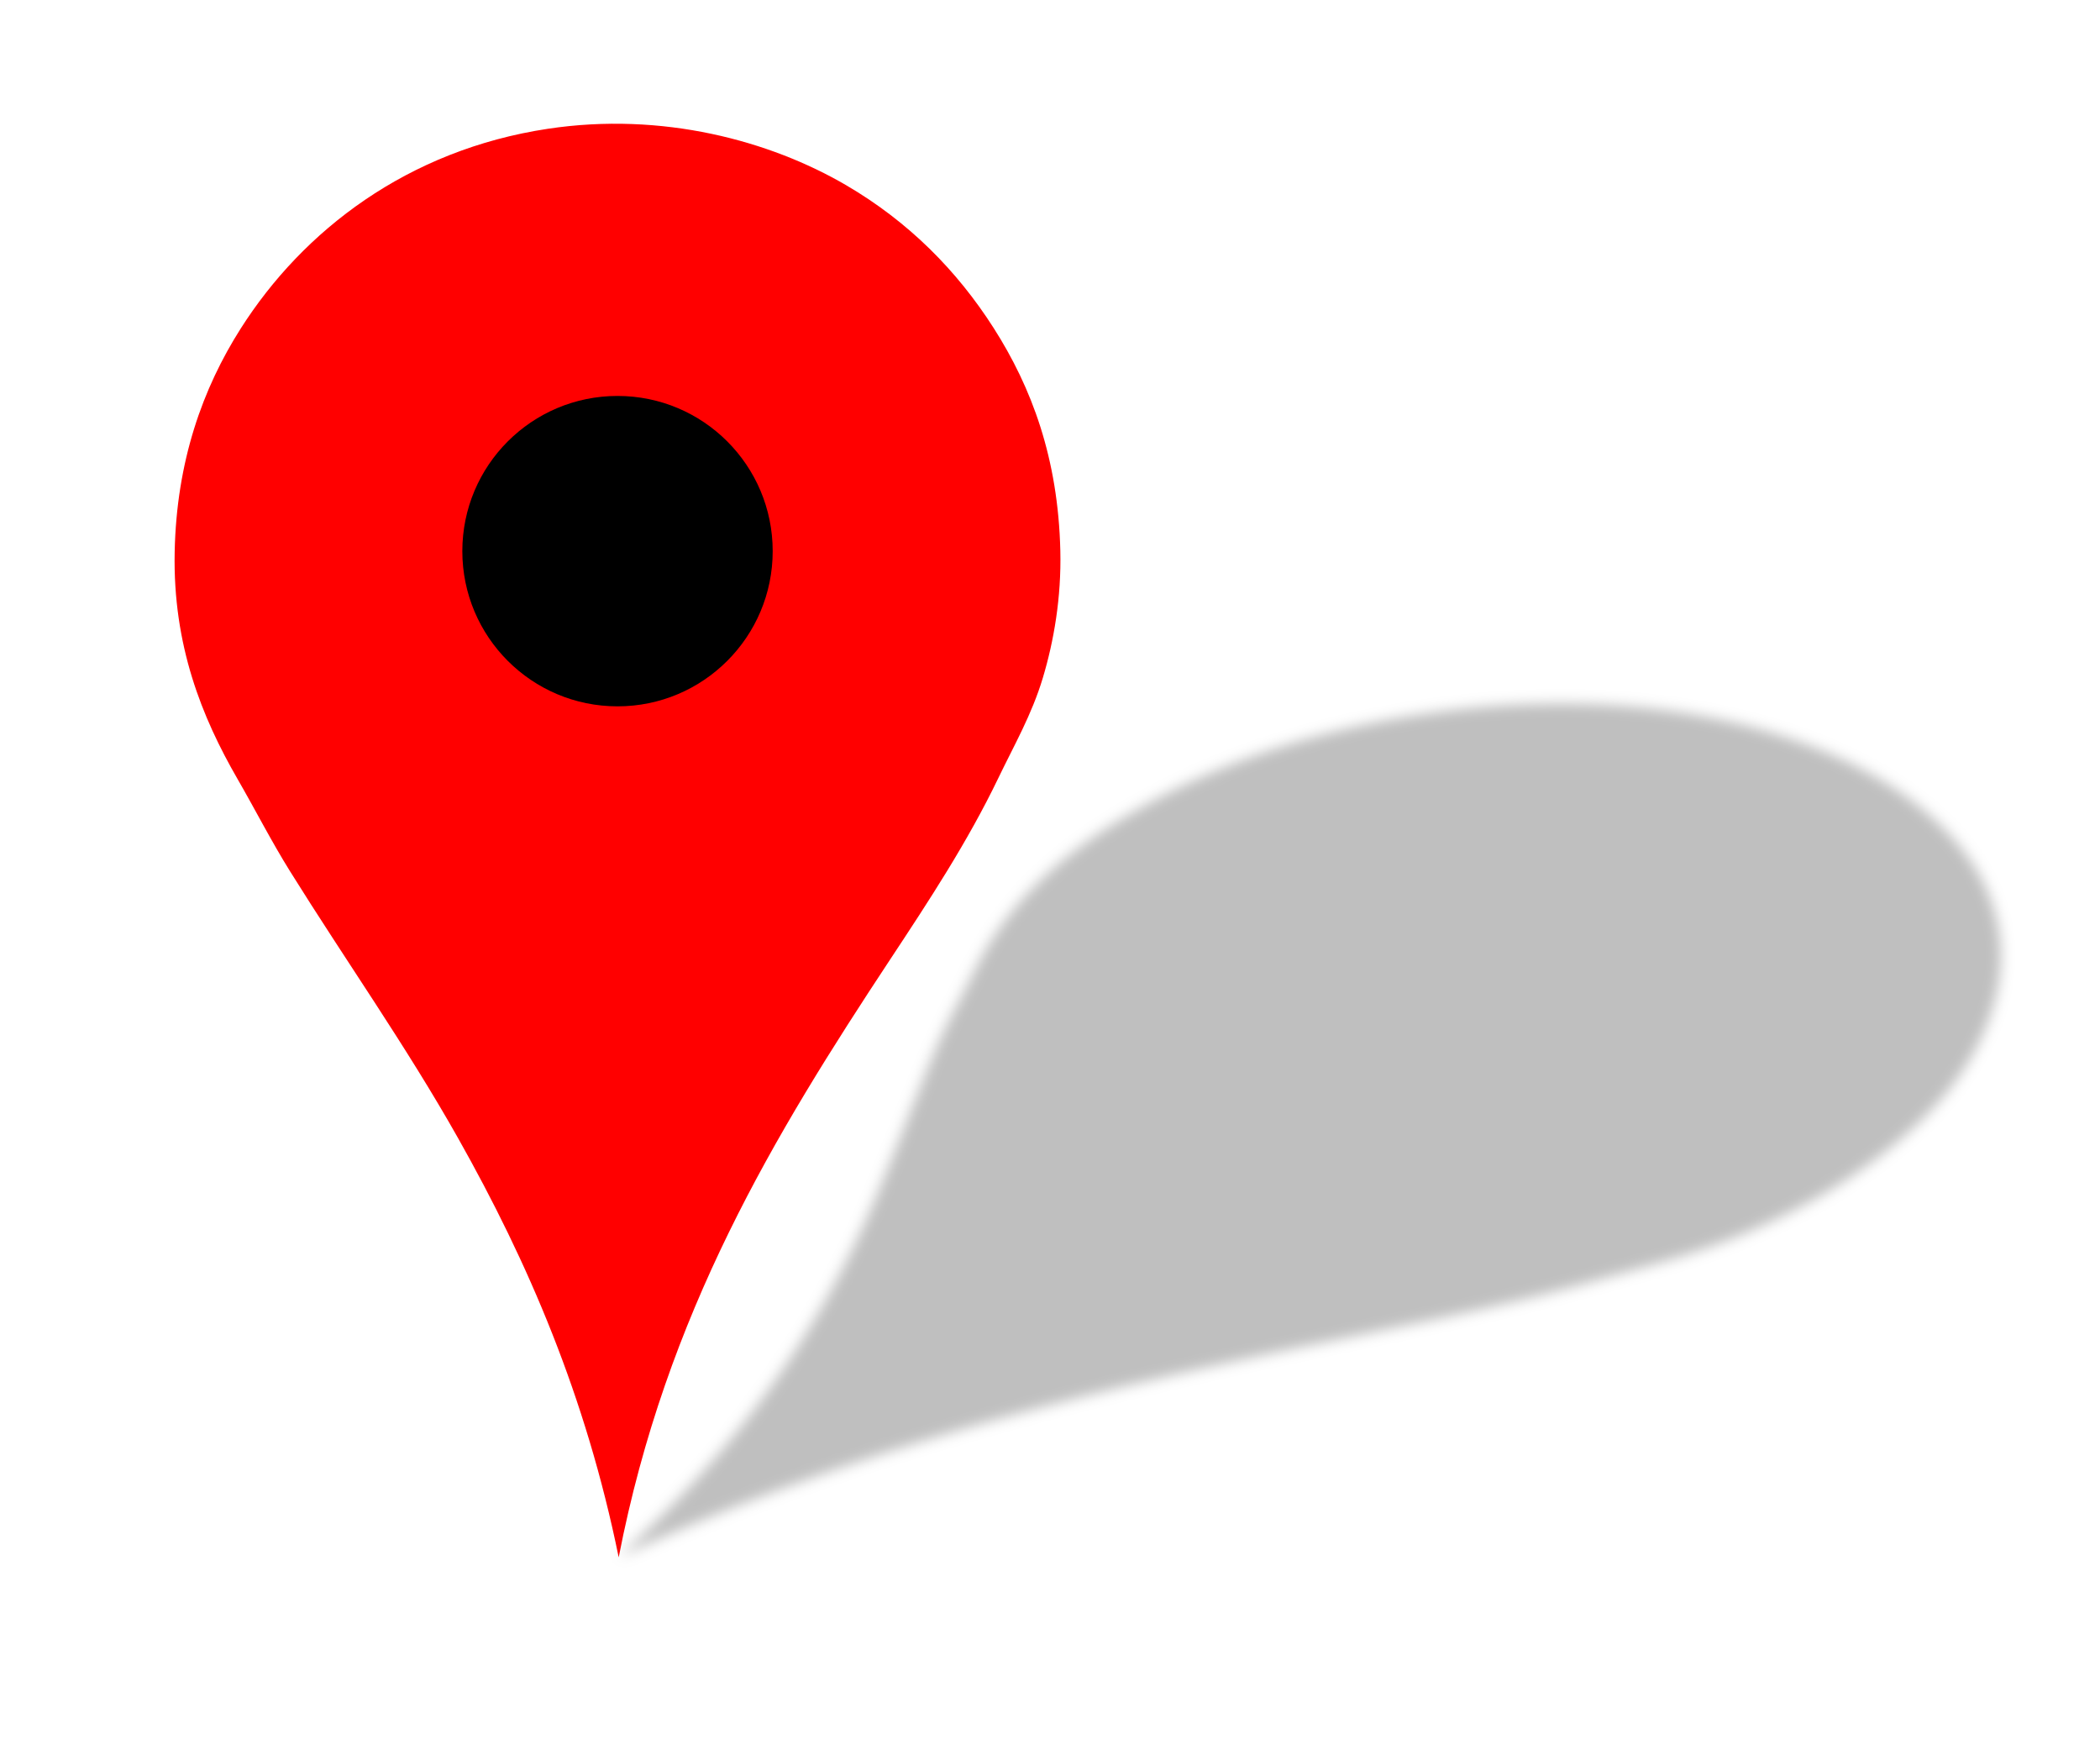
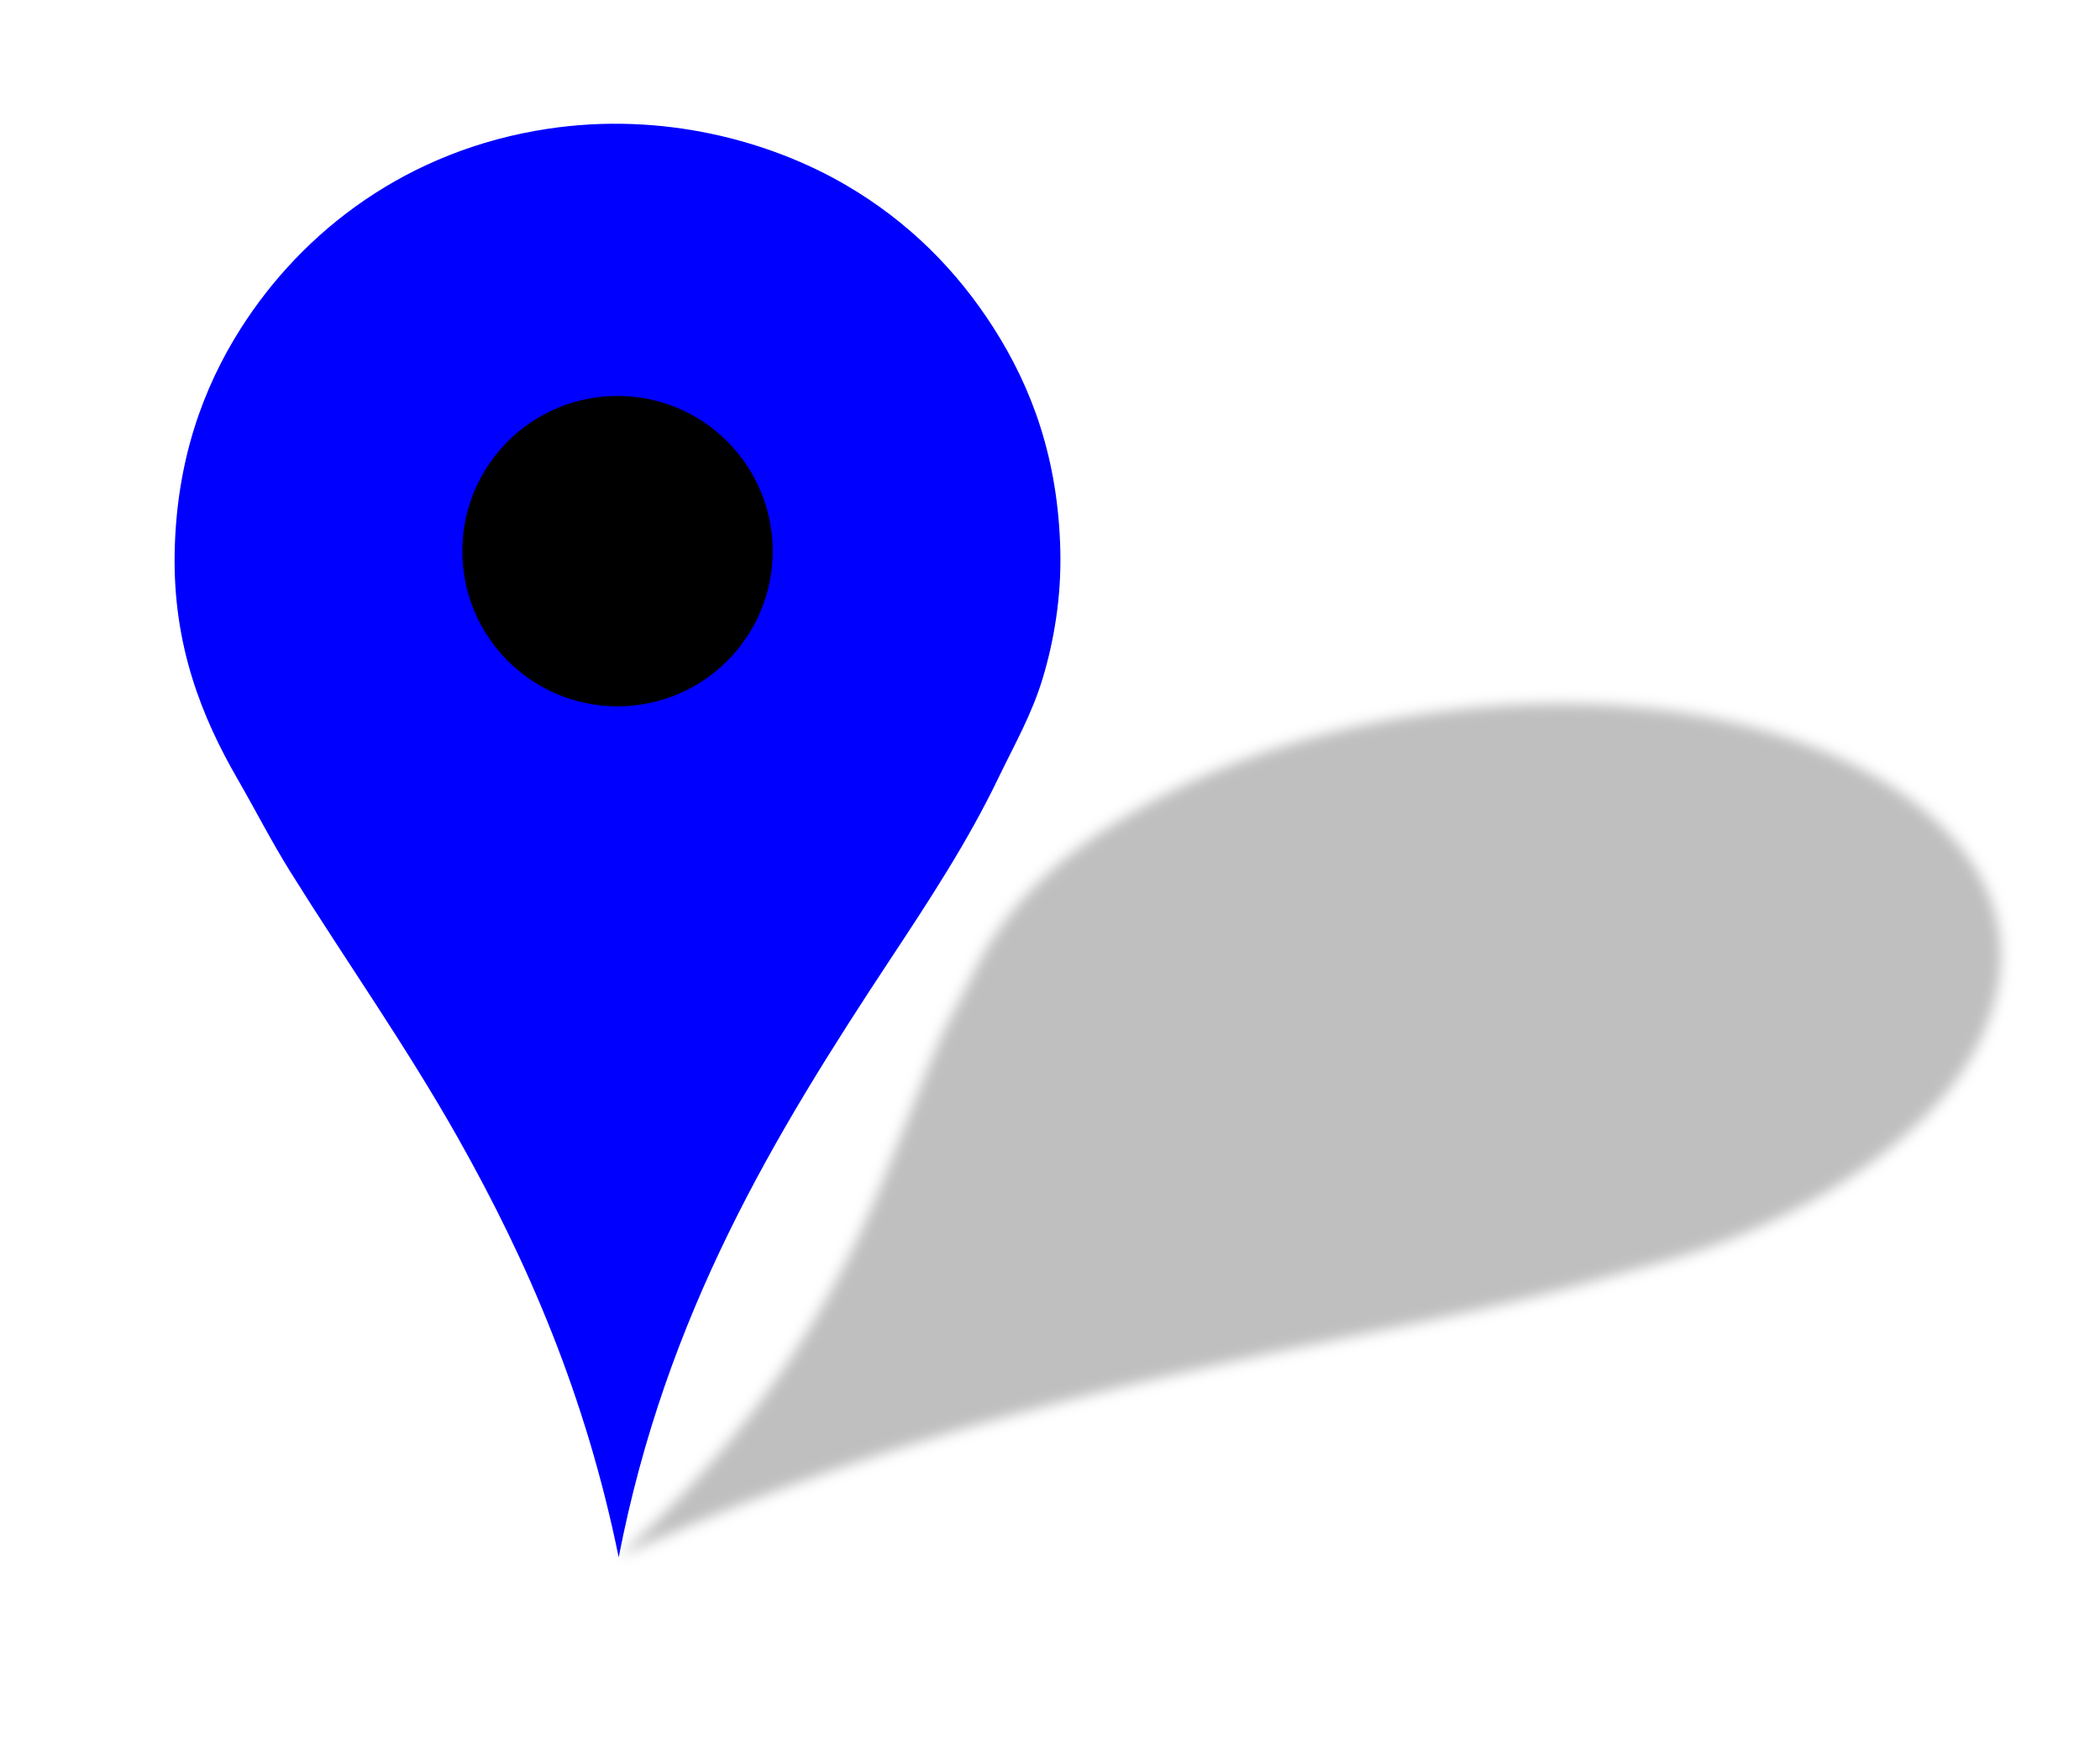
<svg xmlns="http://www.w3.org/2000/svg" width="2481" height="2073">
  <defs>
    <filter id="svg_3_blur" width="200%" height="200%" y="-50%" x="-50%">
      <feGaussianBlur stdDeviation="7.7" />
    </filter>
  </defs>
  <g>
-     <path id="svg_2" clip-rule="evenodd" fill="red" fill-rule="evenodd" stroke-miterlimit="10" stroke-width="37" d="m730.94,1839.63c-38.766,-190.3 -107.116,-348.67 -189.903,-495.44c-61.407,-108.87 -132.544,-209.36 -198.364,-314.94c-21.972,-35.243 -40.934,-72.476 -62.047,-109.053c-42.216,-73.137 -76.444,-157.935 -74.269,-267.932c2.125,-107.473 33.208,-193.684 78.03,-264.172c73.719,-115.935 197.201,-210.989 362.884,-235.969c135.466,-20.424 262.475,14.082 352.543,66.748c73.596,43.038 130.596,100.527 173.916,168.28c45.22,70.716 76.36,154.26 78.97,263.232c1.34,55.83 -7.8,107.532 -20.68,150.418c-13.03,43.409 -33.99,79.695 -52.64,118.454c-36.41,75.659 -82.05,144.984 -127.86,214.344c-136.437,206.61 -264.496,417.31 -320.58,706.03z" />
+     <path id="svg_2" clip-rule="evenodd" fill="blue" fill-rule="evenodd" stroke-miterlimit="10" stroke-width="37" d="m730.94,1839.63c-38.766,-190.3 -107.116,-348.67 -189.903,-495.44c-61.407,-108.87 -132.544,-209.36 -198.364,-314.94c-21.972,-35.243 -40.934,-72.476 -62.047,-109.053c-42.216,-73.137 -76.444,-157.935 -74.269,-267.932c2.125,-107.473 33.208,-193.684 78.03,-264.172c73.719,-115.935 197.201,-210.989 362.884,-235.969c135.466,-20.424 262.475,14.082 352.543,66.748c73.596,43.038 130.596,100.527 173.916,168.28c45.22,70.716 76.36,154.26 78.97,263.232c1.34,55.83 -7.8,107.532 -20.68,150.418c-13.03,43.409 -33.99,79.695 -52.64,118.454c-36.41,75.659 -82.05,144.984 -127.86,214.344c-136.437,206.61 -264.496,417.31 -320.58,706.03z" />
    <circle id="svg_4" clip-rule="evenodd" fill="black" fill-rule="evenodd" cx="729.546" cy="651.047" r="183.333" />
    <path id="svg_3" opacity="0.25" clip-rule="evenodd" fill="black" fill-rule="evenodd" d="m731.379,1838.955c131.604,-120.87 211.314,-235.98 269.141,-350.49c42.89,-84.95 70.54,-169.17 106.95,-254.06c12.16,-28.34 28.51,-56.57 42.52,-85.3c28.02,-57.45 72.66,-118.14 169.03,-178.1c94.16,-58.59 193.95,-93.756 291.58,-114.697c160.56,-34.442 344.28,-37.299 502.59,15.593c129.45,43.244 204.68,113.464 233.78,178.864c23.78,53.44 21.43,108.18 -1.04,163.1c-23.46,57.32 -69.57,116.07 -161.11,177.39c-46.9,31.42 -98.9,56.34 -146.41,74.87c-48.09,18.76 -96.6,30.39 -145.33,44.32c-95.12,27.19 -192.42,47.15 -289.89,67.08c-290.32,59.34 -577.25,124.32 -871.811,261.43z" filter="url(#svg_3_blur)" />
  </g>
</svg>
